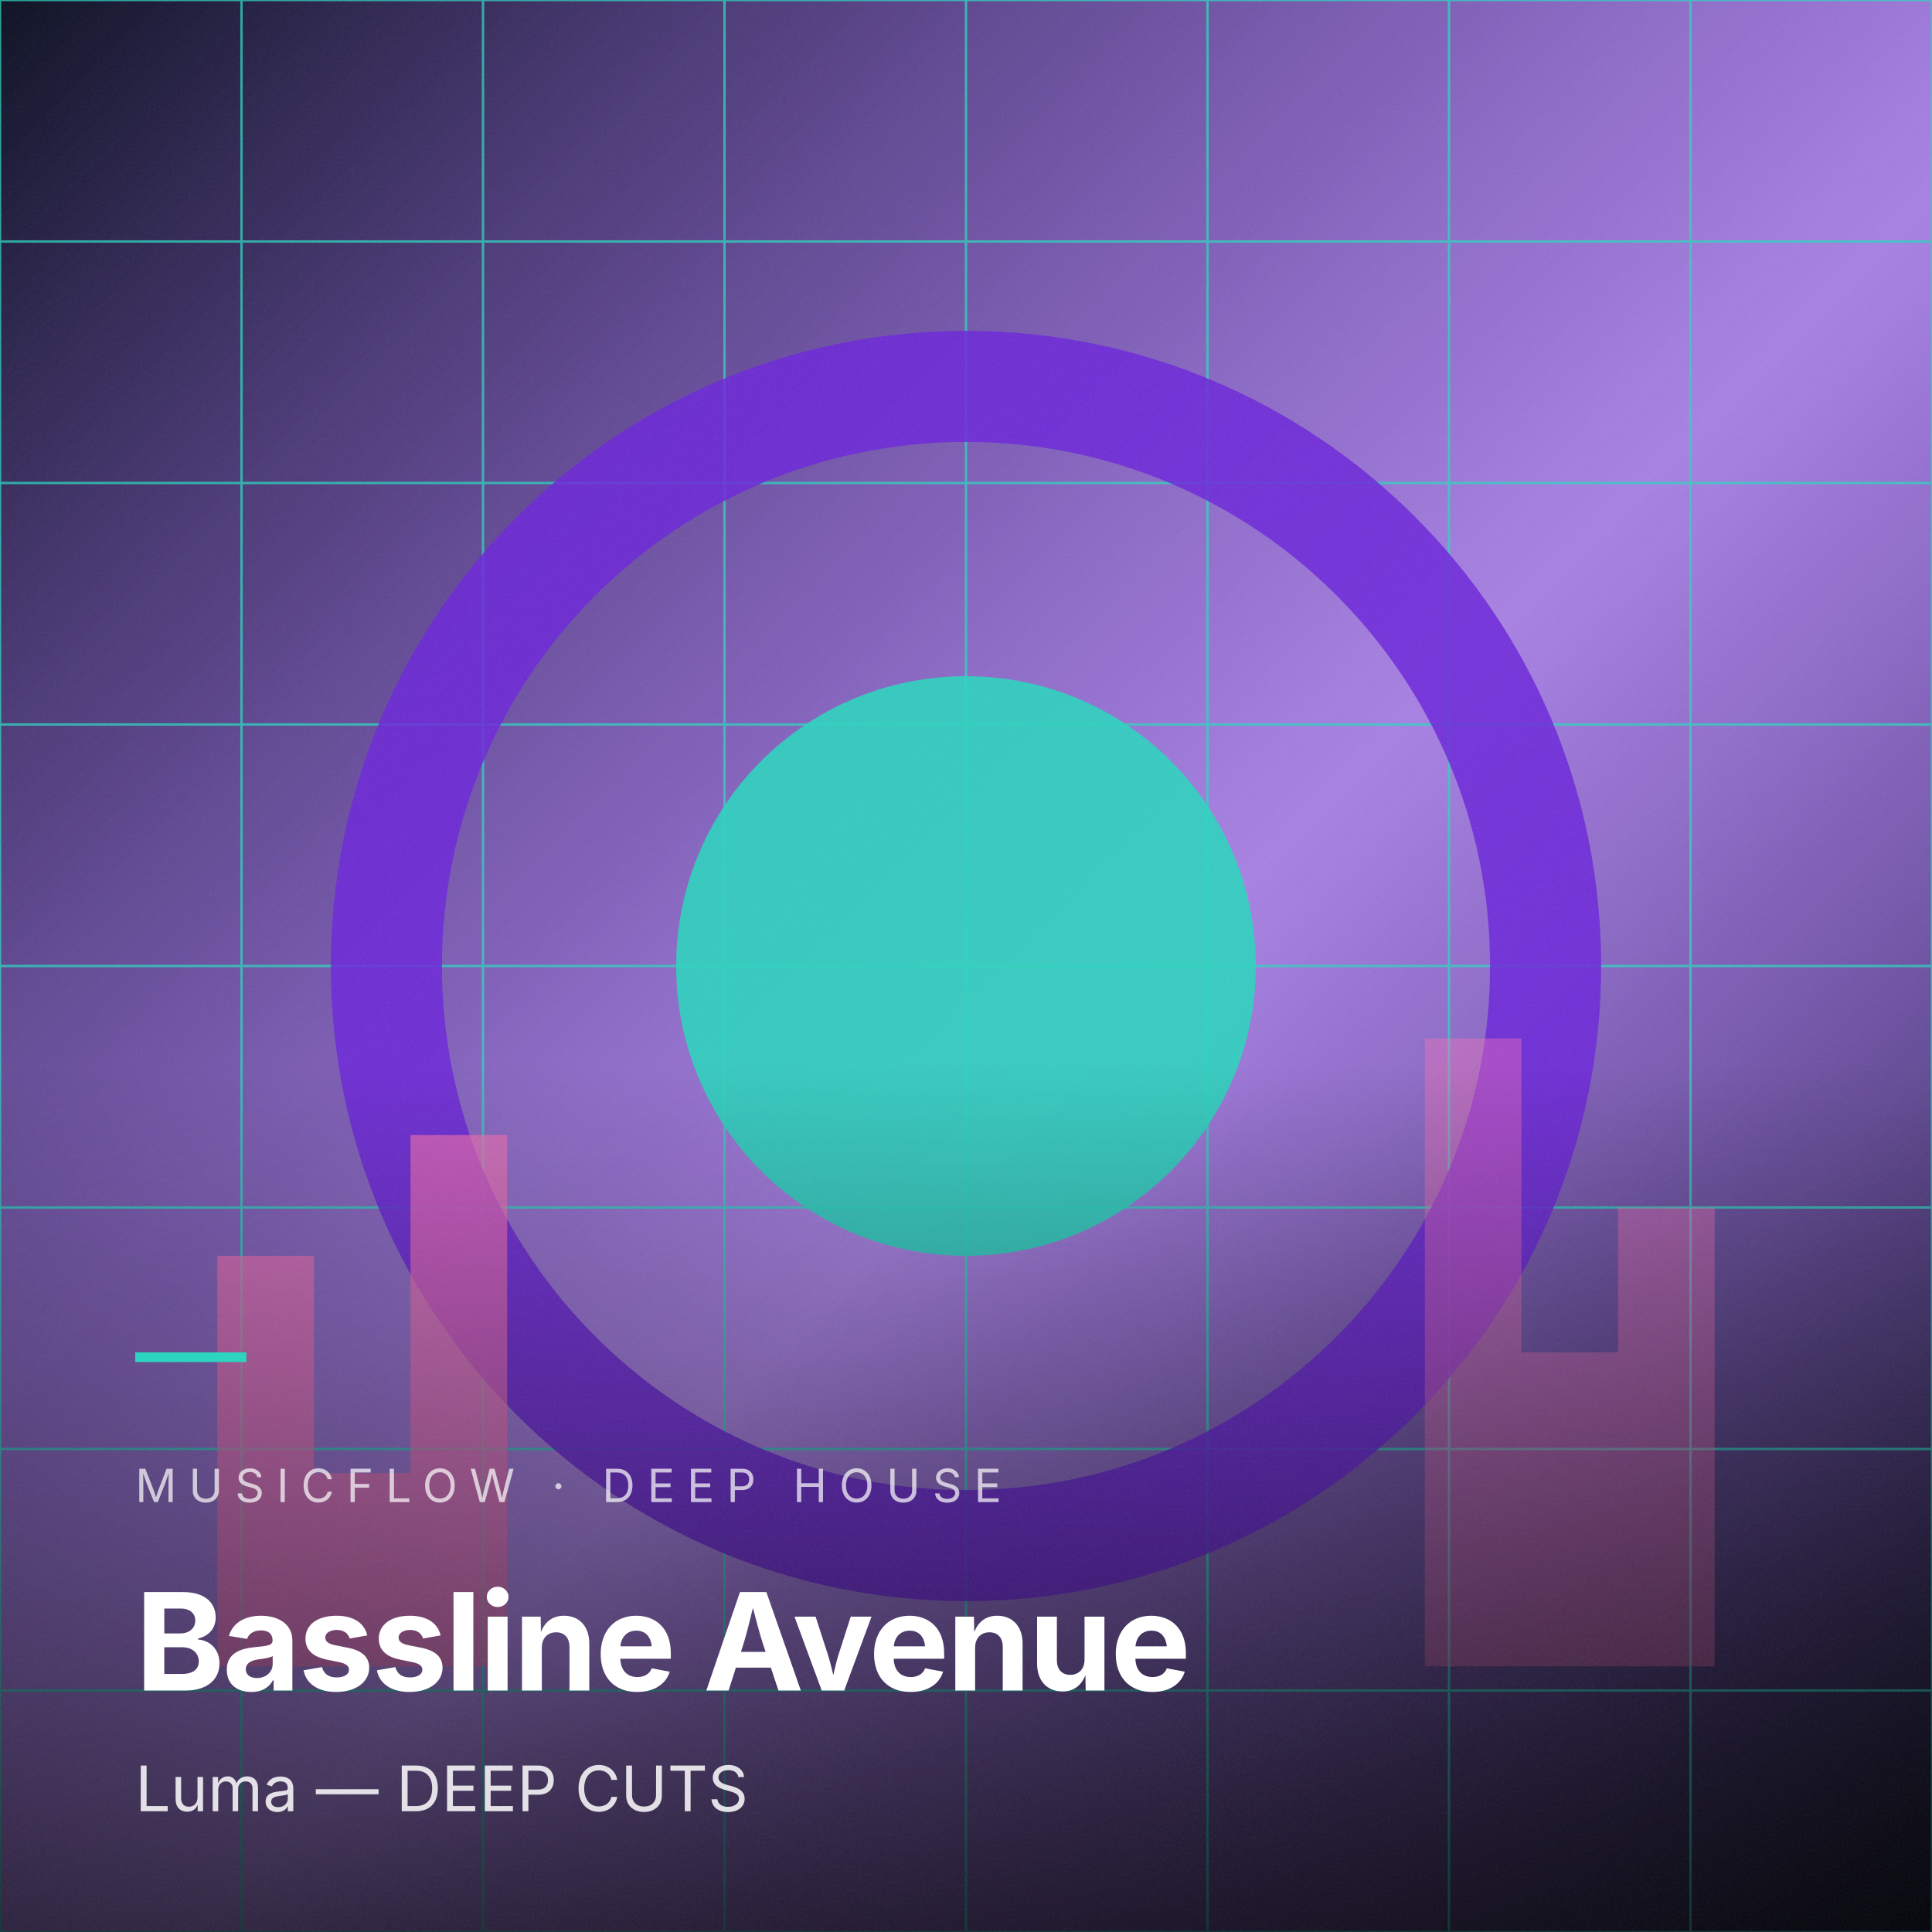
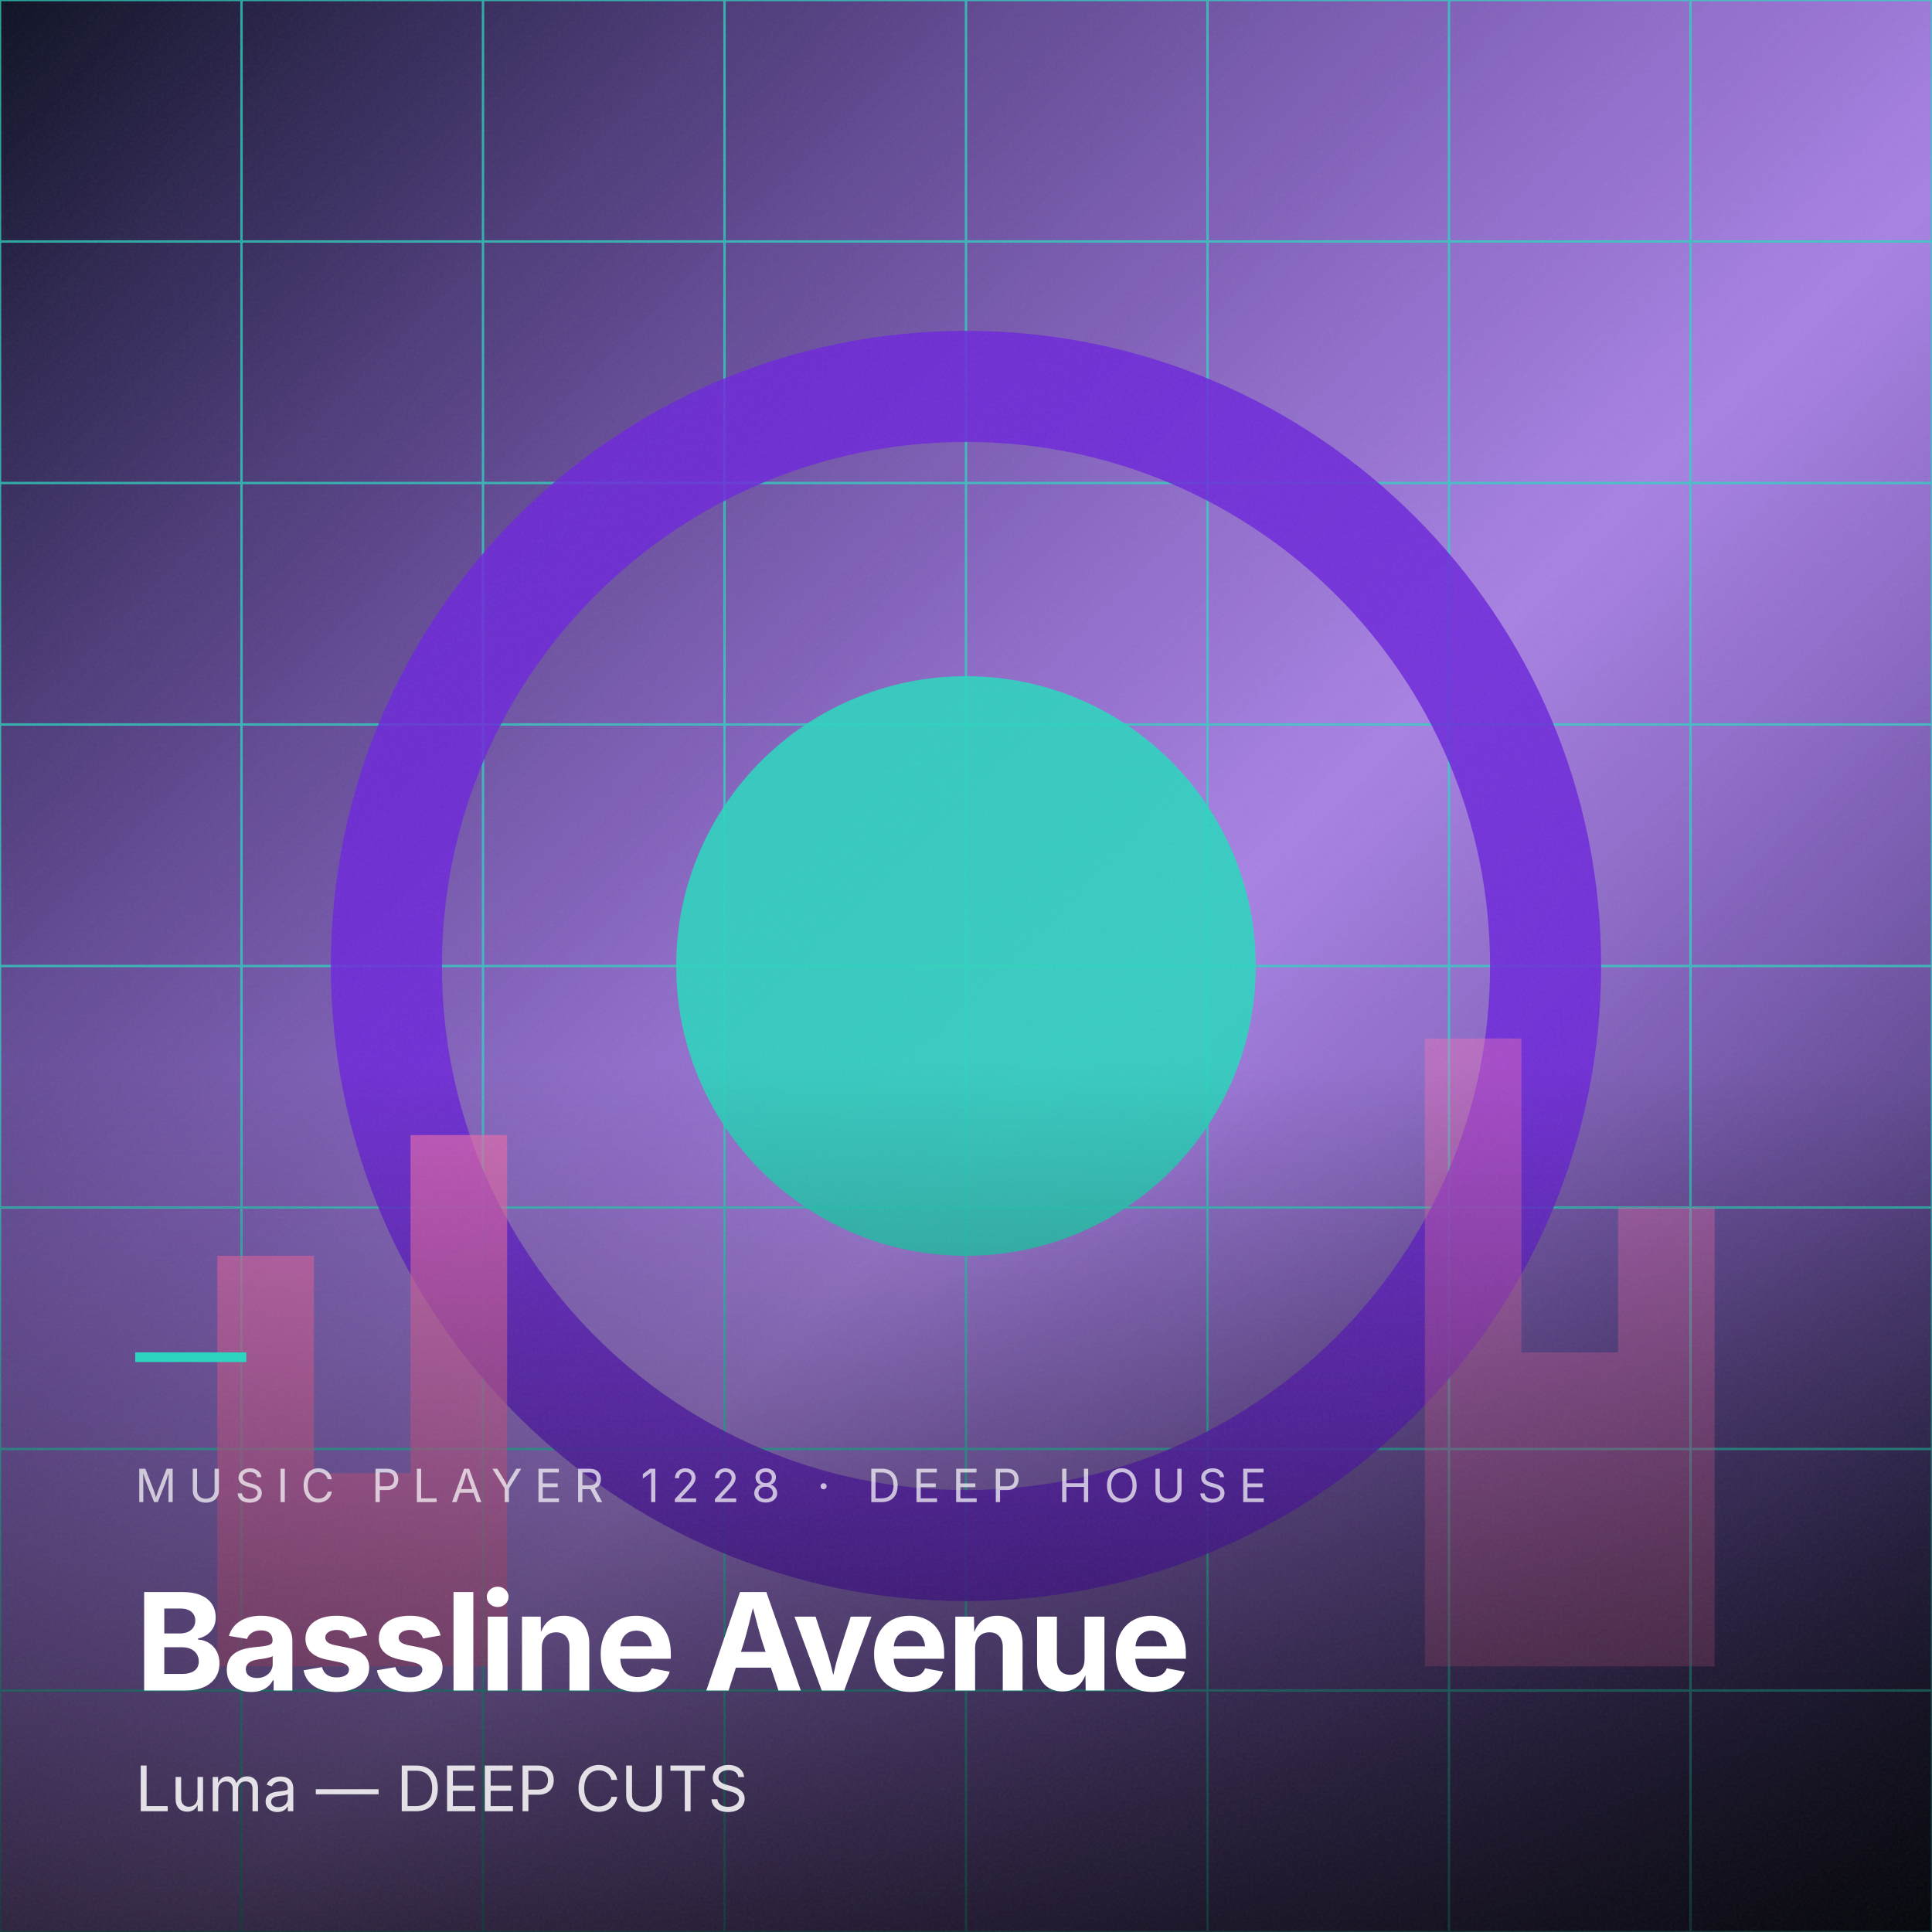
<svg xmlns="http://www.w3.org/2000/svg" viewBox="0 0 800 800" width="800" height="800">
  <defs>
    <linearGradient id="bg" x1="0" y1="0" x2="1" y2="1">
      <stop offset="0" stop-color="#0b1020" />
      <stop offset="0.55" stop-color="#6d28d9" stop-opacity="0.55" />
      <stop offset="1" stop-color="#0b1020" />
    </linearGradient>
    <filter id="grain">
      <feTurbulence type="fractalNoise" baseFrequency="0.9" numOctaves="3" stitchTiles="stitch" />
      <feColorMatrix type="saturate" values="0" />
      <feComponentTransfer>
        <feFuncA type="linear" slope="0.055" />
      </feComponentTransfer>
    </filter>
    <linearGradient id="shade" x1="0" y1="0" x2="0" y2="1">
      <stop offset="0.55" stop-color="#000" stop-opacity="0" />
      <stop offset="1" stop-color="#000" stop-opacity="0.72" />
    </linearGradient>
  </defs>
  <rect width="800" height="800" fill="url(#bg)" />
  <g opacity="0.75" stroke="#2dd4bf" stroke-width="1">
    <line x1="0" y1="0" x2="0" y2="800" />
    <line x1="100" y1="0" x2="100" y2="800" />
    <line x1="200" y1="0" x2="200" y2="800" />
    <line x1="300" y1="0" x2="300" y2="800" />
    <line x1="400" y1="0" x2="400" y2="800" />
    <line x1="500" y1="0" x2="500" y2="800" />
    <line x1="600" y1="0" x2="600" y2="800" />
    <line x1="700" y1="0" x2="700" y2="800" />
    <line x1="800" y1="0" x2="800" y2="800" />
    <line x1="0" y1="0" x2="800" y2="0" />
    <line x1="0" y1="100" x2="800" y2="100" />
    <line x1="0" y1="200" x2="800" y2="200" />
    <line x1="0" y1="300" x2="800" y2="300" />
    <line x1="0" y1="400" x2="800" y2="400" />
    <line x1="0" y1="500" x2="800" y2="500" />
    <line x1="0" y1="600" x2="800" y2="600" />
    <line x1="0" y1="700" x2="800" y2="700" />
    <line x1="0" y1="800" x2="800" y2="800" />
  </g>
  <circle cx="400" cy="400" r="240" fill="none" stroke="#6d28d9" stroke-width="46" opacity="0.85" />
  <circle cx="400" cy="400" r="120" fill="#2dd4bf" opacity="0.9" />
  <path d="M90 690 L90 520 L130 520 L130 610 L170 610 L170 470 L210 470 L210 690 Z" fill="#f472b6" opacity="0.65" />
  <path d="M590 690 L590 430 L630 430 L630 560 L670 560 L670 500 L710 500 L710 690 Z" fill="#f472b6" opacity="0.4" />
  <rect width="800" height="800" fill="url(#shade)" />
  <rect width="800" height="800" filter="url(#grain)" />
  <g font-family="Inter, Segoe UI, Arial, sans-serif" fill="#fff">
-     <text x="56" y="622" font-size="19" letter-spacing="5" opacity="0.7">MUSICFLOW · DEEP HOUSE</text>
+     <text x="56" y="622" font-size="19" letter-spacing="5" opacity="0.7">MUSIC PLAYER 1228 · DEEP HOUSE</text>
    <text x="56" y="700" font-size="56" font-weight="700" letter-spacing="-1">Bassline Avenue</text>
    <text x="56" y="750" font-size="26" opacity="0.85">Luma — DEEP CUTS</text>
  </g>
  <rect x="56" y="560" width="46" height="4" fill="#2dd4bf" />
</svg>
